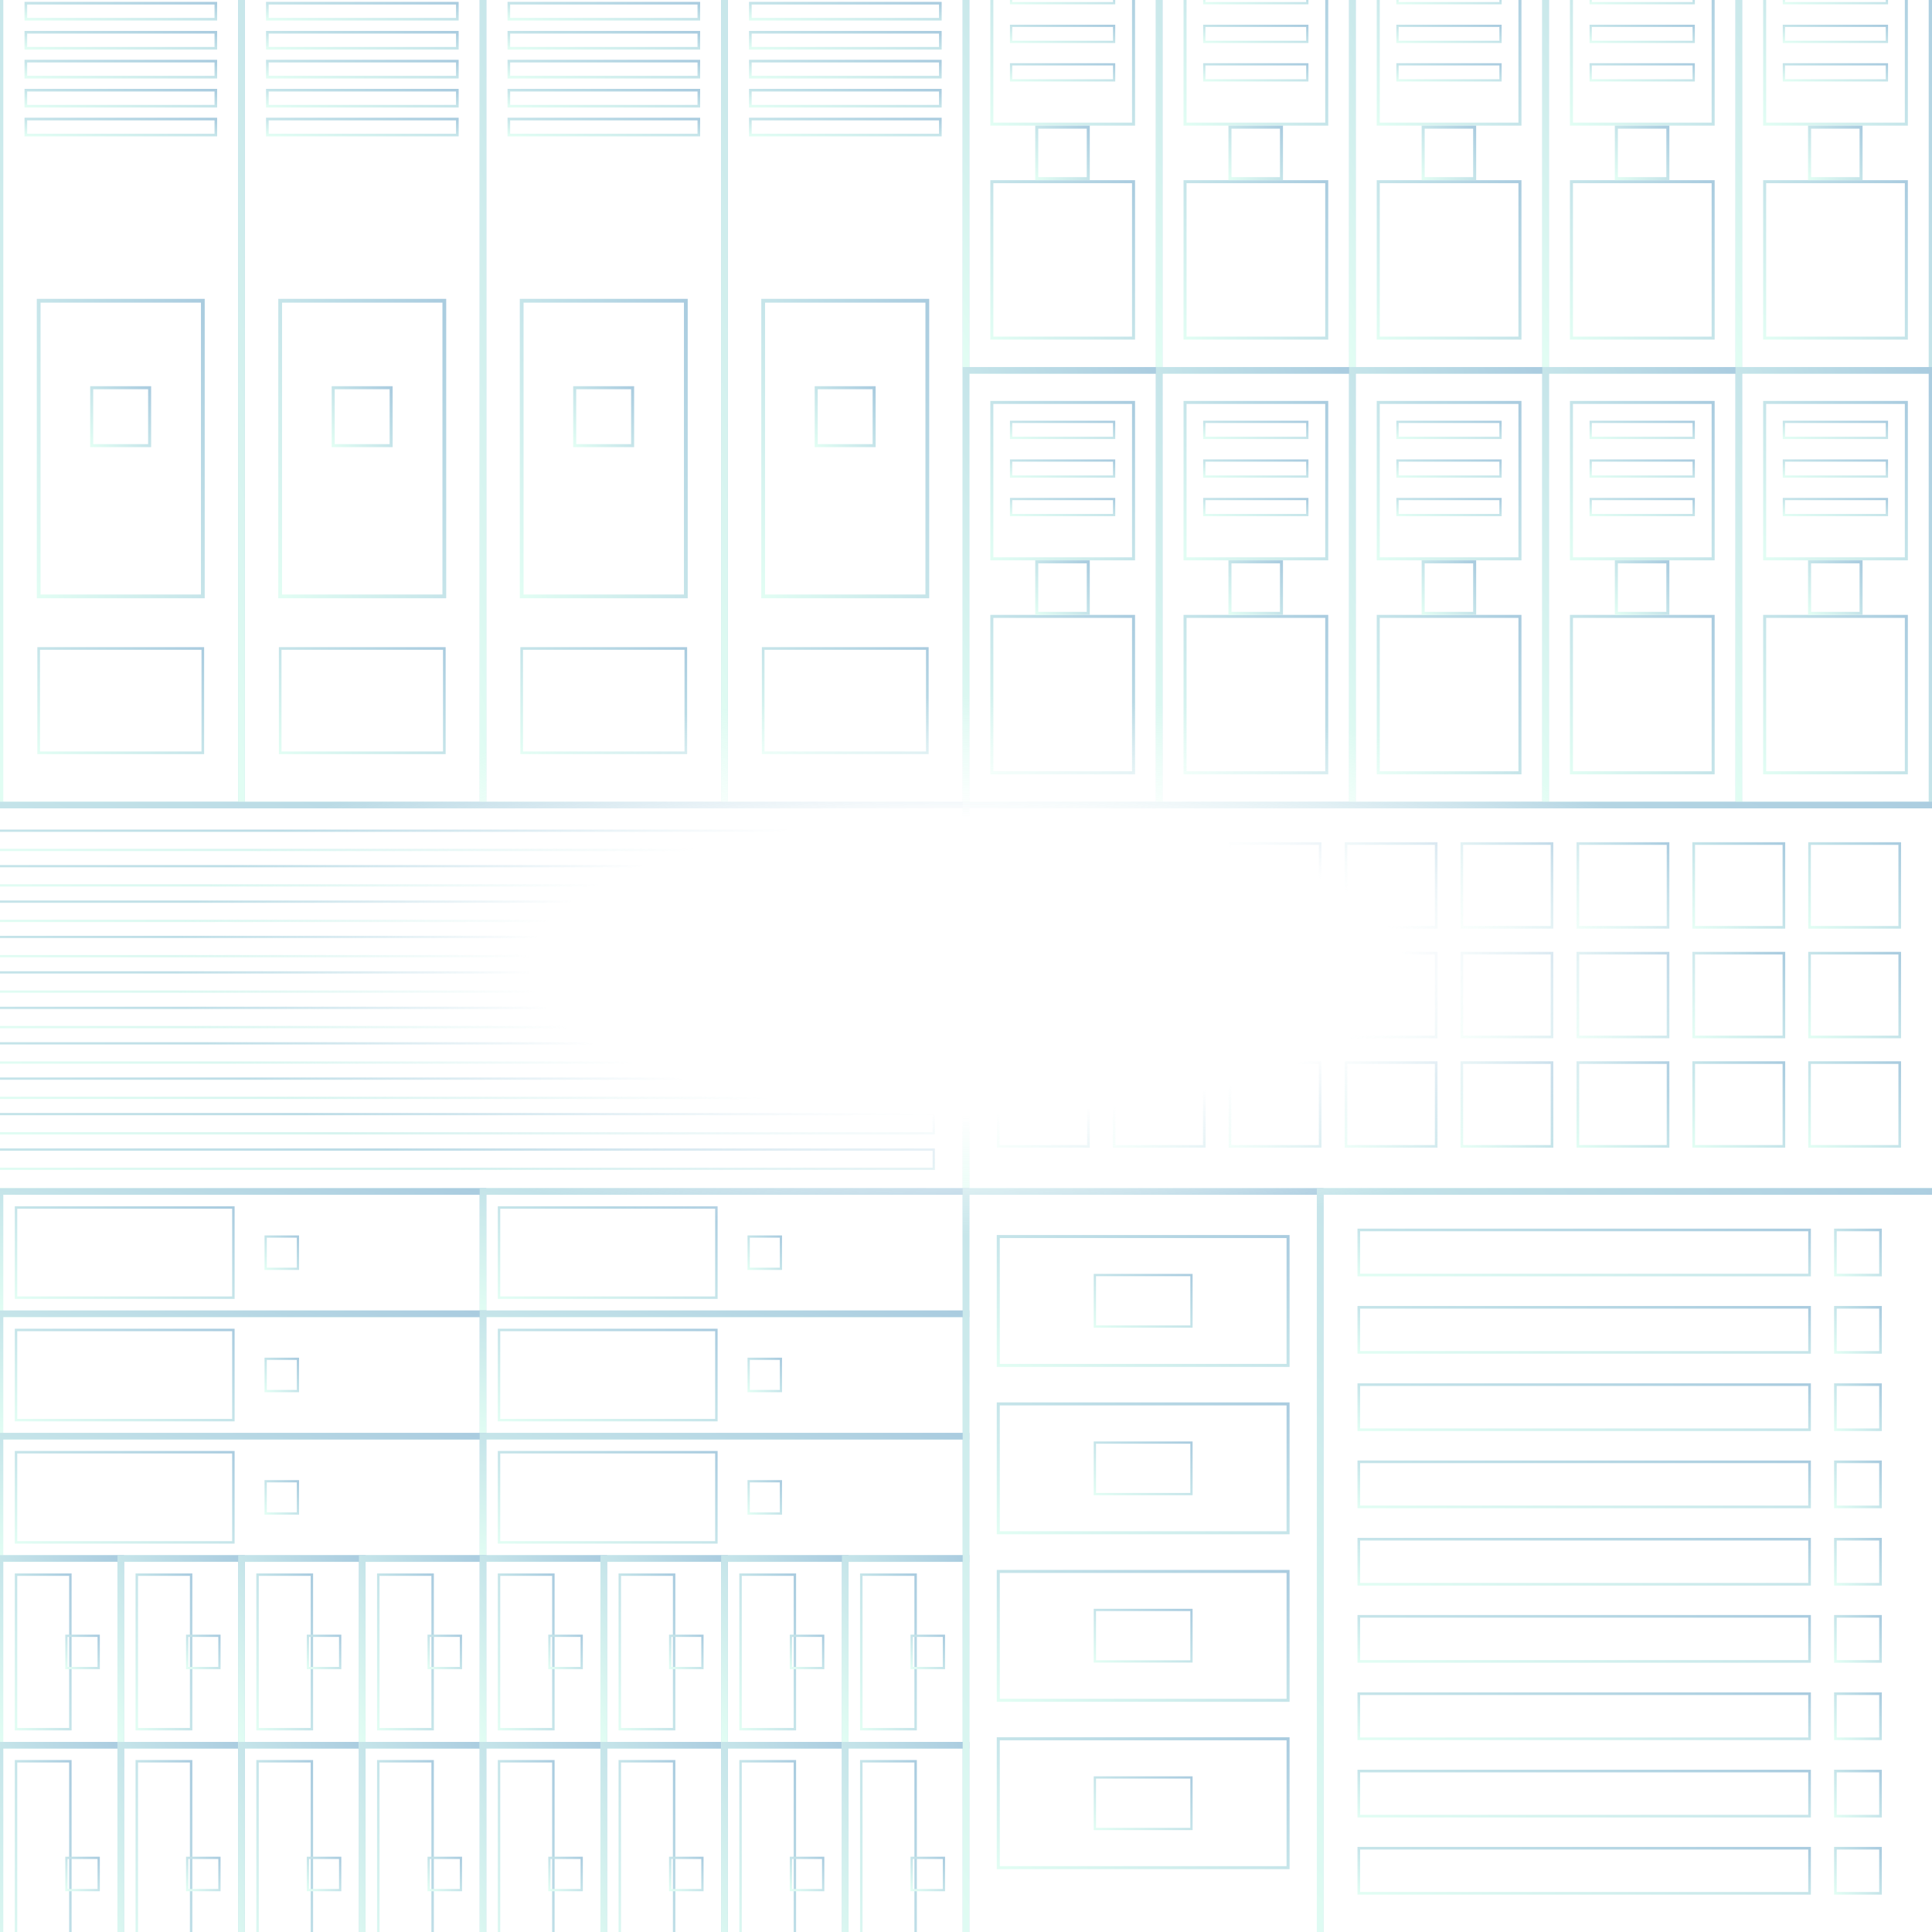
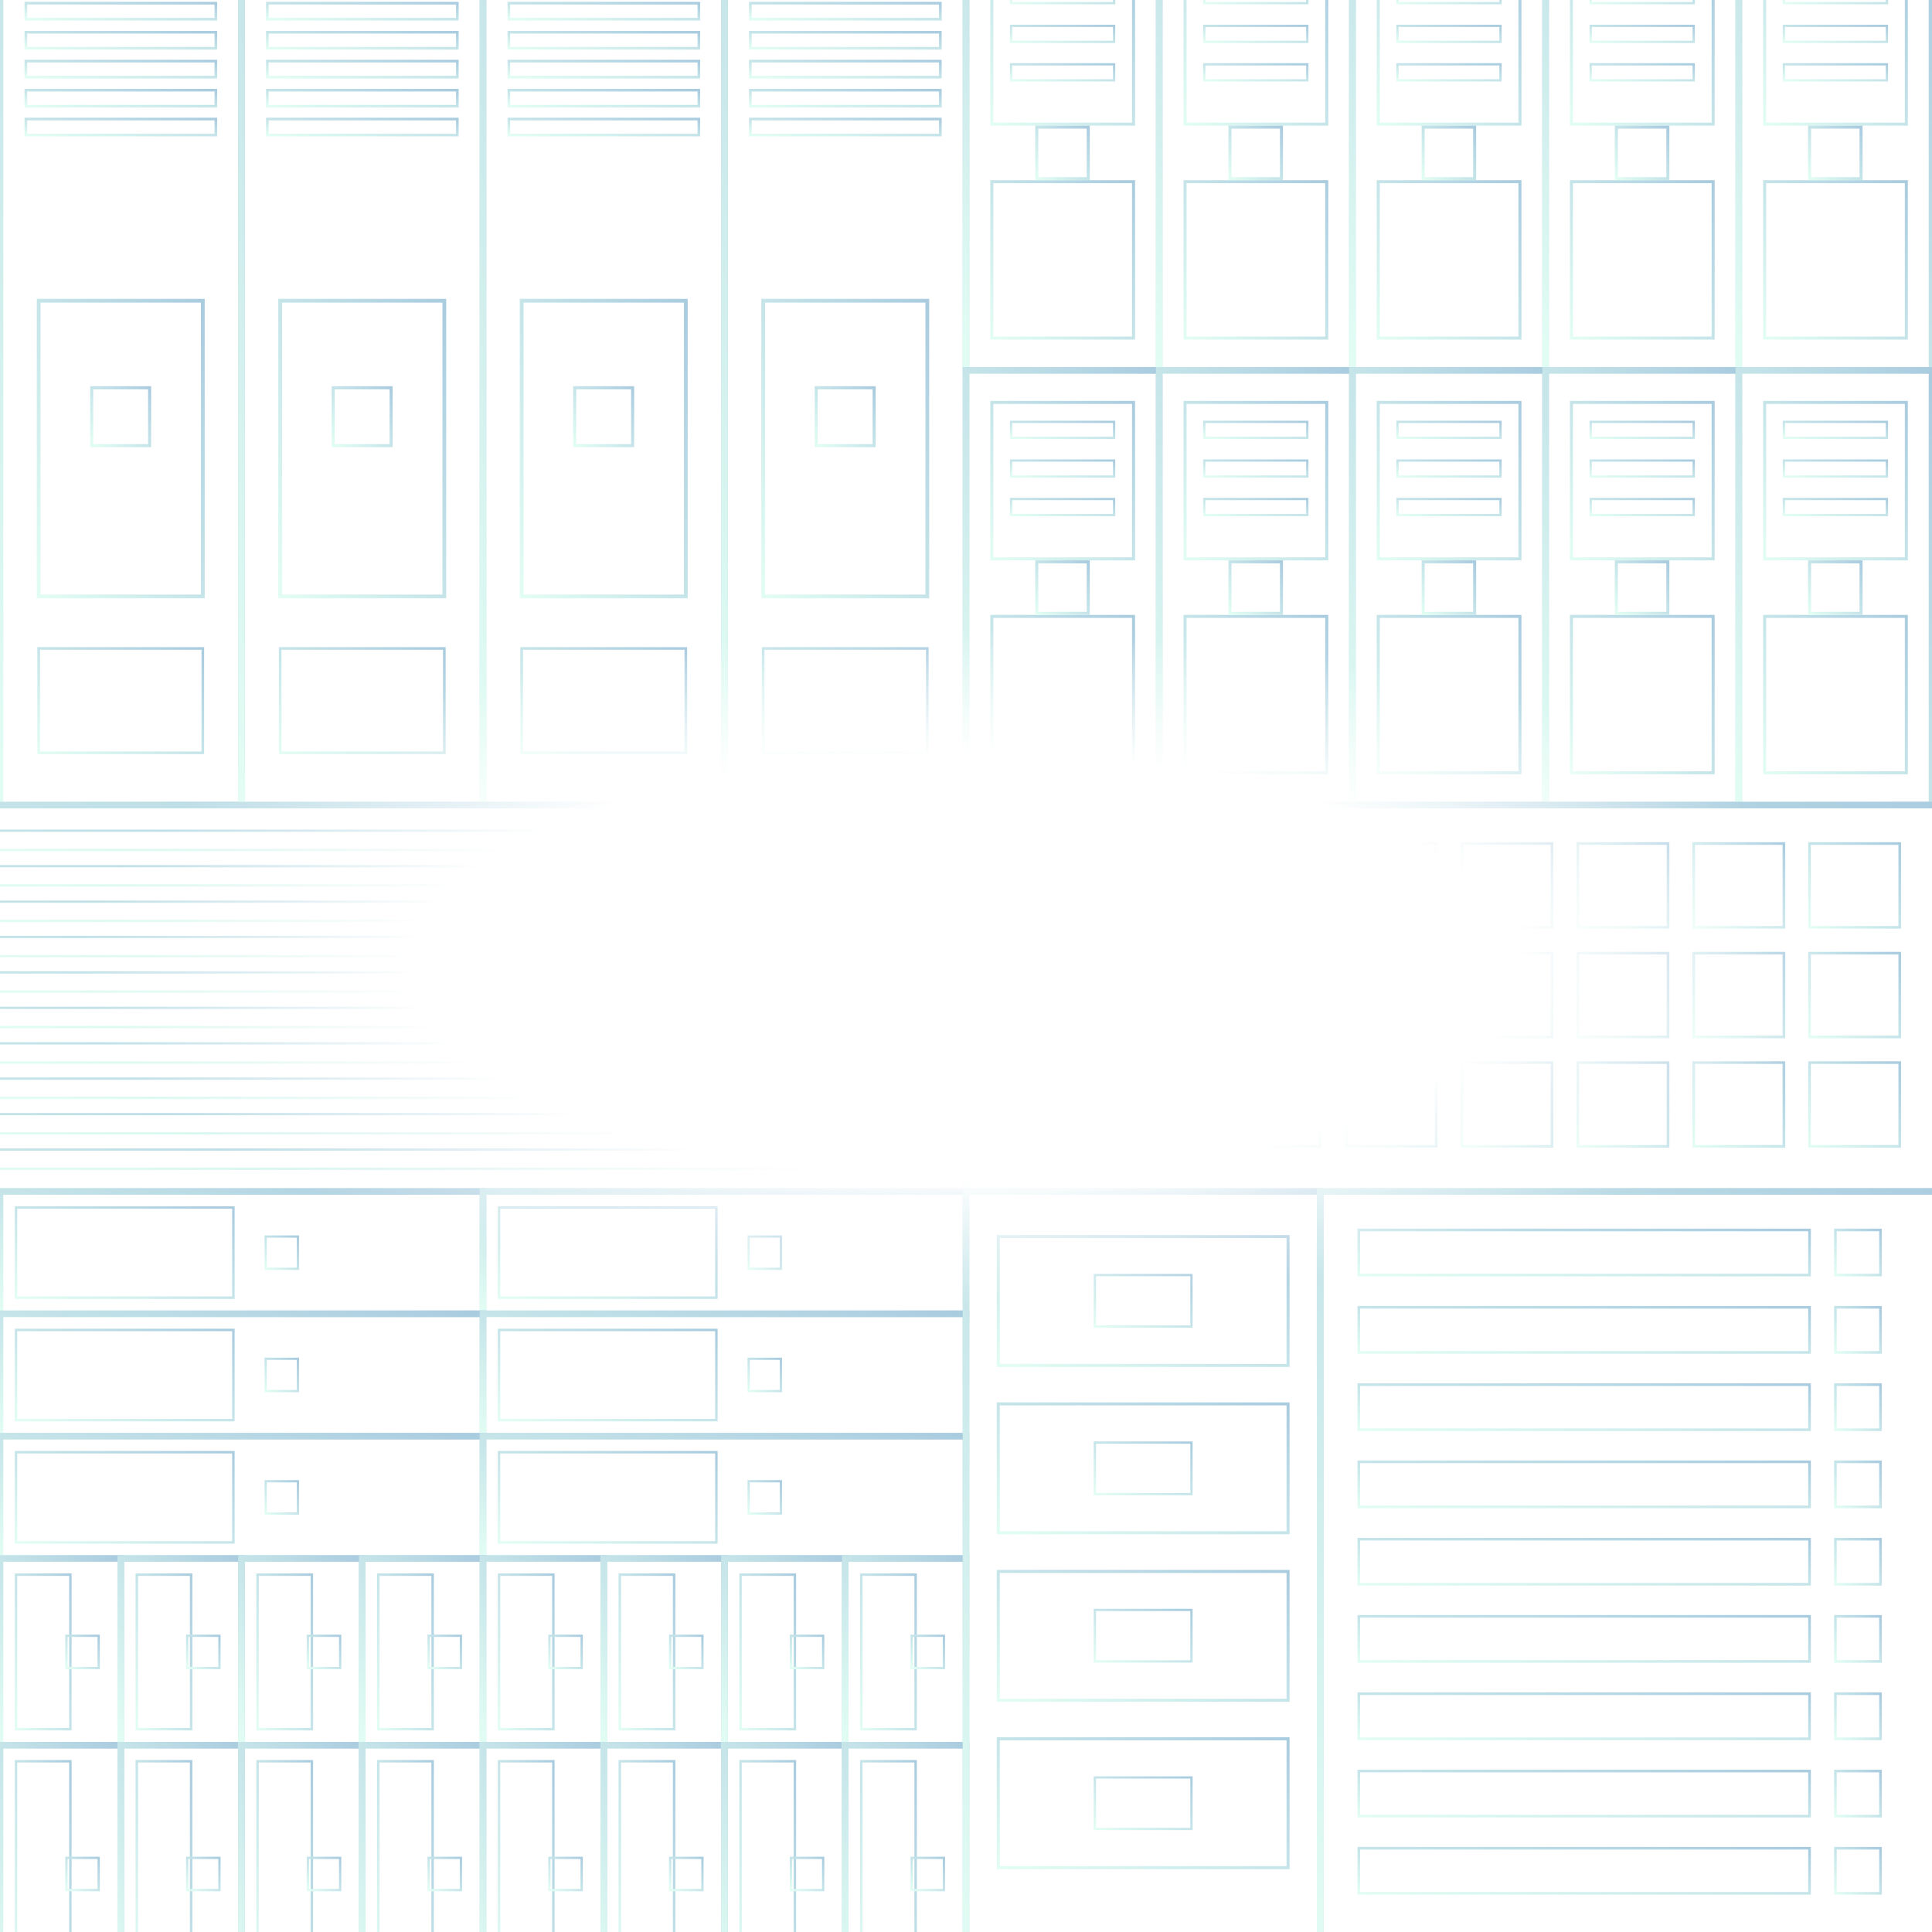
<svg xmlns="http://www.w3.org/2000/svg" viewBox="0 0 1024 1024" width="1024" height="1024">
  <defs>
    <linearGradient id="t" x1="0" y1="1" x2="1" y2="0">
      <stop offset="0" stop-color="#b6fbe2" />
      <stop offset="1" stop-color="#2a7fb0" />
    </linearGradient>
-     <radialGradient id="f" cx="512" cy="512" r="420" gradientUnits="userSpaceOnUse" gradientTransform="translate(0 512) scale(1 0.34) translate(0 -512)">
-       <stop offset="0.55" stop-color="#000" />
+     <radialGradient id="f" cx="512" cy="512" r="470" gradientUnits="userSpaceOnUse" gradientTransform="translate(0 512) scale(1 0.38) translate(0 -512)">
+       <stop offset="0.62" stop-color="#000" />
      <stop offset="1" stop-color="#fff" />
    </radialGradient>
    <mask id="m">
      <rect width="1024" height="1024" fill="url(#f)" />
    </mask>
  </defs>
  <g mask="url(#m)" opacity="0.4">
    <rect x="0.0" y="-34.1" width="128.0" height="460.8" fill="none" stroke="url(#t)" stroke-width="3.5" />
    <rect x="13.7" y="-13.7" width="100.7" height="8.5" fill="none" stroke="url(#t)" stroke-width="1.4" />
    <rect x="13.7" y="1.7" width="100.7" height="8.5" fill="none" stroke="url(#t)" stroke-width="1.4" />
    <rect x="13.7" y="17.1" width="100.7" height="8.5" fill="none" stroke="url(#t)" stroke-width="1.4" />
    <rect x="13.7" y="32.4" width="100.7" height="8.5" fill="none" stroke="url(#t)" stroke-width="1.4" />
    <rect x="13.7" y="47.8" width="100.7" height="8.5" fill="none" stroke="url(#t)" stroke-width="1.4" />
    <rect x="13.7" y="63.1" width="100.7" height="8.5" fill="none" stroke="url(#t)" stroke-width="1.4" />
    <rect x="20.5" y="159.4" width="87.0" height="156.7" fill="none" stroke="url(#t)" stroke-width="2" />
    <rect x="48.6" y="205.5" width="30.7" height="30.7" fill="none" stroke="url(#t)" stroke-width="1.6" />
    <rect x="20.5" y="343.7" width="87.0" height="55.3" fill="none" stroke="url(#t)" stroke-width="1.4" />
    <rect x="128.0" y="-34.1" width="128.0" height="460.8" fill="none" stroke="url(#t)" stroke-width="3.5" />
    <rect x="141.7" y="-13.7" width="100.7" height="8.5" fill="none" stroke="url(#t)" stroke-width="1.4" />
    <rect x="141.7" y="1.7" width="100.7" height="8.5" fill="none" stroke="url(#t)" stroke-width="1.4" />
    <rect x="141.7" y="17.1" width="100.7" height="8.5" fill="none" stroke="url(#t)" stroke-width="1.4" />
    <rect x="141.7" y="32.4" width="100.7" height="8.5" fill="none" stroke="url(#t)" stroke-width="1.4" />
    <rect x="141.7" y="47.8" width="100.7" height="8.5" fill="none" stroke="url(#t)" stroke-width="1.4" />
    <rect x="141.7" y="63.1" width="100.7" height="8.5" fill="none" stroke="url(#t)" stroke-width="1.4" />
    <rect x="148.5" y="159.4" width="87.0" height="156.7" fill="none" stroke="url(#t)" stroke-width="2" />
    <rect x="176.6" y="205.5" width="30.7" height="30.7" fill="none" stroke="url(#t)" stroke-width="1.6" />
    <rect x="148.5" y="343.7" width="87.0" height="55.3" fill="none" stroke="url(#t)" stroke-width="1.4" />
    <rect x="256.0" y="-34.1" width="128.0" height="460.8" fill="none" stroke="url(#t)" stroke-width="3.5" />
    <rect x="269.7" y="-13.7" width="100.7" height="8.5" fill="none" stroke="url(#t)" stroke-width="1.4" />
    <rect x="269.7" y="1.7" width="100.7" height="8.5" fill="none" stroke="url(#t)" stroke-width="1.4" />
    <rect x="269.7" y="17.1" width="100.7" height="8.5" fill="none" stroke="url(#t)" stroke-width="1.4" />
    <rect x="269.7" y="32.4" width="100.7" height="8.5" fill="none" stroke="url(#t)" stroke-width="1.4" />
    <rect x="269.7" y="47.8" width="100.7" height="8.5" fill="none" stroke="url(#t)" stroke-width="1.4" />
    <rect x="269.7" y="63.1" width="100.7" height="8.5" fill="none" stroke="url(#t)" stroke-width="1.4" />
    <rect x="276.5" y="159.4" width="87.0" height="156.7" fill="none" stroke="url(#t)" stroke-width="2" />
    <rect x="304.6" y="205.5" width="30.7" height="30.7" fill="none" stroke="url(#t)" stroke-width="1.6" />
    <rect x="276.5" y="343.7" width="87.0" height="55.3" fill="none" stroke="url(#t)" stroke-width="1.4" />
    <rect x="384.0" y="-34.1" width="128.0" height="460.8" fill="none" stroke="url(#t)" stroke-width="3.5" />
    <rect x="397.7" y="-13.7" width="100.7" height="8.5" fill="none" stroke="url(#t)" stroke-width="1.4" />
    <rect x="397.7" y="1.7" width="100.7" height="8.5" fill="none" stroke="url(#t)" stroke-width="1.4" />
    <rect x="397.7" y="17.1" width="100.7" height="8.5" fill="none" stroke="url(#t)" stroke-width="1.4" />
    <rect x="397.7" y="32.4" width="100.7" height="8.5" fill="none" stroke="url(#t)" stroke-width="1.4" />
    <rect x="397.7" y="47.8" width="100.7" height="8.5" fill="none" stroke="url(#t)" stroke-width="1.4" />
    <rect x="397.7" y="63.1" width="100.7" height="8.5" fill="none" stroke="url(#t)" stroke-width="1.4" />
    <rect x="404.5" y="159.4" width="87.0" height="156.7" fill="none" stroke="url(#t)" stroke-width="2" />
    <rect x="432.6" y="205.5" width="30.7" height="30.7" fill="none" stroke="url(#t)" stroke-width="1.6" />
    <rect x="404.5" y="343.7" width="87.0" height="55.3" fill="none" stroke="url(#t)" stroke-width="1.4" />
    <rect x="512.0" y="-34.1" width="102.4" height="230.4" fill="none" stroke="url(#t)" stroke-width="3.5" />
    <rect x="525.7" y="-17.1" width="75.1" height="82.9" fill="none" stroke="url(#t)" stroke-width="1.6" />
    <rect x="525.7" y="96.3" width="75.1" height="82.9" fill="none" stroke="url(#t)" stroke-width="1.6" />
    <rect x="535.9" y="-6.8" width="54.6" height="8.5" fill="none" stroke="url(#t)" stroke-width="1.2" />
    <rect x="535.9" y="13.7" width="54.6" height="8.5" fill="none" stroke="url(#t)" stroke-width="1.2" />
    <rect x="535.9" y="34.1" width="54.6" height="8.5" fill="none" stroke="url(#t)" stroke-width="1.2" />
    <rect x="549.5" y="67.4" width="27.3" height="27.3" fill="none" stroke="url(#t)" stroke-width="1.6" />
    <rect x="614.4" y="-34.1" width="102.4" height="230.4" fill="none" stroke="url(#t)" stroke-width="3.5" />
    <rect x="628.1" y="-17.1" width="75.1" height="82.9" fill="none" stroke="url(#t)" stroke-width="1.6" />
    <rect x="628.1" y="96.3" width="75.1" height="82.9" fill="none" stroke="url(#t)" stroke-width="1.6" />
    <rect x="638.3" y="-6.8" width="54.6" height="8.5" fill="none" stroke="url(#t)" stroke-width="1.2" />
    <rect x="638.3" y="13.7" width="54.6" height="8.5" fill="none" stroke="url(#t)" stroke-width="1.2" />
    <rect x="638.3" y="34.1" width="54.6" height="8.5" fill="none" stroke="url(#t)" stroke-width="1.2" />
    <rect x="651.9" y="67.4" width="27.3" height="27.3" fill="none" stroke="url(#t)" stroke-width="1.6" />
    <rect x="716.8" y="-34.1" width="102.4" height="230.4" fill="none" stroke="url(#t)" stroke-width="3.5" />
    <rect x="730.5" y="-17.1" width="75.1" height="82.9" fill="none" stroke="url(#t)" stroke-width="1.6" />
    <rect x="730.5" y="96.3" width="75.1" height="82.9" fill="none" stroke="url(#t)" stroke-width="1.6" />
    <rect x="740.7" y="-6.8" width="54.6" height="8.5" fill="none" stroke="url(#t)" stroke-width="1.2" />
    <rect x="740.7" y="13.7" width="54.6" height="8.5" fill="none" stroke="url(#t)" stroke-width="1.2" />
    <rect x="740.7" y="34.1" width="54.6" height="8.5" fill="none" stroke="url(#t)" stroke-width="1.2" />
    <rect x="754.3" y="67.4" width="27.3" height="27.3" fill="none" stroke="url(#t)" stroke-width="1.6" />
    <rect x="819.2" y="-34.1" width="102.4" height="230.4" fill="none" stroke="url(#t)" stroke-width="3.5" />
    <rect x="832.9" y="-17.1" width="75.1" height="82.9" fill="none" stroke="url(#t)" stroke-width="1.6" />
    <rect x="832.9" y="96.3" width="75.1" height="82.9" fill="none" stroke="url(#t)" stroke-width="1.6" />
    <rect x="843.1" y="-6.8" width="54.6" height="8.5" fill="none" stroke="url(#t)" stroke-width="1.2" />
    <rect x="843.1" y="13.7" width="54.6" height="8.5" fill="none" stroke="url(#t)" stroke-width="1.2" />
    <rect x="843.1" y="34.1" width="54.6" height="8.5" fill="none" stroke="url(#t)" stroke-width="1.2" />
    <rect x="856.7" y="67.4" width="27.3" height="27.3" fill="none" stroke="url(#t)" stroke-width="1.6" />
    <rect x="921.6" y="-34.1" width="102.4" height="230.4" fill="none" stroke="url(#t)" stroke-width="3.5" />
    <rect x="935.3" y="-17.1" width="75.1" height="82.9" fill="none" stroke="url(#t)" stroke-width="1.6" />
    <rect x="935.3" y="96.3" width="75.1" height="82.9" fill="none" stroke="url(#t)" stroke-width="1.6" />
    <rect x="945.5" y="-6.8" width="54.6" height="8.5" fill="none" stroke="url(#t)" stroke-width="1.2" />
    <rect x="945.5" y="13.7" width="54.6" height="8.5" fill="none" stroke="url(#t)" stroke-width="1.2" />
    <rect x="945.5" y="34.1" width="54.6" height="8.5" fill="none" stroke="url(#t)" stroke-width="1.2" />
    <rect x="959.1" y="67.4" width="27.3" height="27.3" fill="none" stroke="url(#t)" stroke-width="1.6" />
    <rect x="512.0" y="196.3" width="102.4" height="230.4" fill="none" stroke="url(#t)" stroke-width="3.5" />
    <rect x="525.7" y="213.3" width="75.1" height="82.9" fill="none" stroke="url(#t)" stroke-width="1.6" />
    <rect x="525.7" y="326.7" width="75.1" height="82.9" fill="none" stroke="url(#t)" stroke-width="1.6" />
    <rect x="535.9" y="223.6" width="54.6" height="8.5" fill="none" stroke="url(#t)" stroke-width="1.2" />
    <rect x="535.9" y="244.1" width="54.6" height="8.5" fill="none" stroke="url(#t)" stroke-width="1.2" />
    <rect x="535.9" y="264.5" width="54.6" height="8.5" fill="none" stroke="url(#t)" stroke-width="1.2" />
    <rect x="549.5" y="297.8" width="27.3" height="27.3" fill="none" stroke="url(#t)" stroke-width="1.6" />
    <rect x="614.4" y="196.3" width="102.4" height="230.4" fill="none" stroke="url(#t)" stroke-width="3.5" />
    <rect x="628.1" y="213.3" width="75.1" height="82.9" fill="none" stroke="url(#t)" stroke-width="1.6" />
    <rect x="628.1" y="326.7" width="75.1" height="82.9" fill="none" stroke="url(#t)" stroke-width="1.6" />
    <rect x="638.3" y="223.6" width="54.6" height="8.5" fill="none" stroke="url(#t)" stroke-width="1.2" />
    <rect x="638.3" y="244.1" width="54.6" height="8.5" fill="none" stroke="url(#t)" stroke-width="1.2" />
    <rect x="638.3" y="264.5" width="54.6" height="8.5" fill="none" stroke="url(#t)" stroke-width="1.2" />
    <rect x="651.9" y="297.8" width="27.3" height="27.3" fill="none" stroke="url(#t)" stroke-width="1.6" />
    <rect x="716.8" y="196.3" width="102.4" height="230.4" fill="none" stroke="url(#t)" stroke-width="3.5" />
    <rect x="730.5" y="213.3" width="75.1" height="82.9" fill="none" stroke="url(#t)" stroke-width="1.6" />
    <rect x="730.5" y="326.7" width="75.1" height="82.9" fill="none" stroke="url(#t)" stroke-width="1.6" />
    <rect x="740.7" y="223.6" width="54.6" height="8.5" fill="none" stroke="url(#t)" stroke-width="1.2" />
    <rect x="740.7" y="244.1" width="54.6" height="8.5" fill="none" stroke="url(#t)" stroke-width="1.2" />
    <rect x="740.7" y="264.5" width="54.6" height="8.5" fill="none" stroke="url(#t)" stroke-width="1.2" />
    <rect x="754.3" y="297.8" width="27.3" height="27.3" fill="none" stroke="url(#t)" stroke-width="1.6" />
    <rect x="819.2" y="196.3" width="102.4" height="230.4" fill="none" stroke="url(#t)" stroke-width="3.5" />
    <rect x="832.9" y="213.3" width="75.1" height="82.9" fill="none" stroke="url(#t)" stroke-width="1.6" />
    <rect x="832.9" y="326.7" width="75.1" height="82.9" fill="none" stroke="url(#t)" stroke-width="1.6" />
    <rect x="843.1" y="223.6" width="54.6" height="8.5" fill="none" stroke="url(#t)" stroke-width="1.2" />
    <rect x="843.1" y="244.1" width="54.6" height="8.5" fill="none" stroke="url(#t)" stroke-width="1.2" />
    <rect x="843.1" y="264.5" width="54.6" height="8.5" fill="none" stroke="url(#t)" stroke-width="1.2" />
    <rect x="856.7" y="297.8" width="27.3" height="27.3" fill="none" stroke="url(#t)" stroke-width="1.6" />
    <rect x="921.6" y="196.3" width="102.4" height="230.4" fill="none" stroke="url(#t)" stroke-width="3.5" />
    <rect x="935.3" y="213.3" width="75.1" height="82.9" fill="none" stroke="url(#t)" stroke-width="1.6" />
    <rect x="935.3" y="326.7" width="75.1" height="82.9" fill="none" stroke="url(#t)" stroke-width="1.6" />
    <rect x="945.5" y="223.6" width="54.6" height="8.5" fill="none" stroke="url(#t)" stroke-width="1.2" />
    <rect x="945.5" y="244.1" width="54.6" height="8.5" fill="none" stroke="url(#t)" stroke-width="1.2" />
    <rect x="945.5" y="264.5" width="54.6" height="8.5" fill="none" stroke="url(#t)" stroke-width="1.2" />
    <rect x="959.1" y="297.8" width="27.3" height="27.3" fill="none" stroke="url(#t)" stroke-width="1.6" />
    <rect x="-34.1" y="426.7" width="546.1" height="204.8" fill="none" stroke="url(#t)" stroke-width="3.5" />
    <rect x="-17.1" y="440.3" width="512.0" height="10.2" fill="none" stroke="url(#t)" stroke-width="1.2" />
    <rect x="-17.1" y="459.1" width="512.0" height="10.2" fill="none" stroke="url(#t)" stroke-width="1.2" />
    <rect x="-17.1" y="477.9" width="512.0" height="10.2" fill="none" stroke="url(#t)" stroke-width="1.2" />
    <rect x="-17.1" y="496.6" width="512.0" height="10.2" fill="none" stroke="url(#t)" stroke-width="1.2" />
    <rect x="-17.1" y="515.4" width="512.0" height="10.2" fill="none" stroke="url(#t)" stroke-width="1.2" />
    <rect x="-17.1" y="534.2" width="512.0" height="10.2" fill="none" stroke="url(#t)" stroke-width="1.2" />
    <rect x="-17.1" y="553.0" width="512.0" height="10.2" fill="none" stroke="url(#t)" stroke-width="1.2" />
    <rect x="-17.1" y="571.7" width="512.0" height="10.2" fill="none" stroke="url(#t)" stroke-width="1.2" />
    <rect x="-17.1" y="590.5" width="512.0" height="10.2" fill="none" stroke="url(#t)" stroke-width="1.2" />
    <rect x="-17.1" y="609.3" width="512.0" height="10.2" fill="none" stroke="url(#t)" stroke-width="1.2" />
    <rect x="512.0" y="426.7" width="546.1" height="204.8" fill="none" stroke="url(#t)" stroke-width="3.5" />
    <rect x="529.1" y="447.1" width="47.8" height="44.4" fill="none" stroke="url(#t)" stroke-width="1.4" />
    <rect x="590.5" y="447.1" width="47.8" height="44.4" fill="none" stroke="url(#t)" stroke-width="1.4" />
    <rect x="651.9" y="447.1" width="47.8" height="44.4" fill="none" stroke="url(#t)" stroke-width="1.4" />
    <rect x="713.4" y="447.1" width="47.8" height="44.4" fill="none" stroke="url(#t)" stroke-width="1.4" />
    <rect x="774.8" y="447.1" width="47.8" height="44.4" fill="none" stroke="url(#t)" stroke-width="1.4" />
    <rect x="836.3" y="447.1" width="47.8" height="44.4" fill="none" stroke="url(#t)" stroke-width="1.4" />
    <rect x="897.7" y="447.1" width="47.8" height="44.4" fill="none" stroke="url(#t)" stroke-width="1.4" />
    <rect x="959.1" y="447.1" width="47.8" height="44.4" fill="none" stroke="url(#t)" stroke-width="1.4" />
    <rect x="529.1" y="505.2" width="47.8" height="44.4" fill="none" stroke="url(#t)" stroke-width="1.4" />
    <rect x="590.5" y="505.2" width="47.8" height="44.4" fill="none" stroke="url(#t)" stroke-width="1.4" />
    <rect x="651.9" y="505.2" width="47.8" height="44.4" fill="none" stroke="url(#t)" stroke-width="1.4" />
    <rect x="713.4" y="505.2" width="47.8" height="44.4" fill="none" stroke="url(#t)" stroke-width="1.4" />
    <rect x="774.8" y="505.2" width="47.8" height="44.4" fill="none" stroke="url(#t)" stroke-width="1.4" />
    <rect x="836.3" y="505.2" width="47.8" height="44.4" fill="none" stroke="url(#t)" stroke-width="1.4" />
    <rect x="897.7" y="505.2" width="47.8" height="44.4" fill="none" stroke="url(#t)" stroke-width="1.4" />
    <rect x="959.1" y="505.2" width="47.8" height="44.4" fill="none" stroke="url(#t)" stroke-width="1.4" />
    <rect x="529.1" y="563.2" width="47.8" height="44.4" fill="none" stroke="url(#t)" stroke-width="1.4" />
    <rect x="590.5" y="563.2" width="47.8" height="44.4" fill="none" stroke="url(#t)" stroke-width="1.4" />
    <rect x="651.9" y="563.2" width="47.8" height="44.4" fill="none" stroke="url(#t)" stroke-width="1.4" />
    <rect x="713.4" y="563.2" width="47.8" height="44.4" fill="none" stroke="url(#t)" stroke-width="1.4" />
    <rect x="774.8" y="563.2" width="47.8" height="44.4" fill="none" stroke="url(#t)" stroke-width="1.4" />
    <rect x="836.3" y="563.2" width="47.8" height="44.4" fill="none" stroke="url(#t)" stroke-width="1.4" />
    <rect x="897.7" y="563.2" width="47.8" height="44.4" fill="none" stroke="url(#t)" stroke-width="1.4" />
    <rect x="959.1" y="563.2" width="47.8" height="44.4" fill="none" stroke="url(#t)" stroke-width="1.4" />
    <rect x="0.0" y="631.5" width="256.0" height="64.9" fill="none" stroke="url(#t)" stroke-width="3.5" />
    <rect x="8.5" y="640.0" width="115.2" height="47.8" fill="none" stroke="url(#t)" stroke-width="1.3" />
    <rect x="140.8" y="655.4" width="17.1" height="17.1" fill="none" stroke="url(#t)" stroke-width="1.2" />
    <rect x="256.0" y="631.5" width="256.0" height="64.9" fill="none" stroke="url(#t)" stroke-width="3.5" />
    <rect x="264.5" y="640.0" width="115.2" height="47.8" fill="none" stroke="url(#t)" stroke-width="1.3" />
    <rect x="396.8" y="655.4" width="17.1" height="17.1" fill="none" stroke="url(#t)" stroke-width="1.2" />
    <rect x="0.0" y="696.3" width="256.0" height="64.9" fill="none" stroke="url(#t)" stroke-width="3.5" />
    <rect x="8.5" y="704.9" width="115.2" height="47.8" fill="none" stroke="url(#t)" stroke-width="1.3" />
    <rect x="140.8" y="720.2" width="17.1" height="17.1" fill="none" stroke="url(#t)" stroke-width="1.2" />
    <rect x="256.0" y="696.3" width="256.0" height="64.9" fill="none" stroke="url(#t)" stroke-width="3.5" />
    <rect x="264.5" y="704.9" width="115.2" height="47.8" fill="none" stroke="url(#t)" stroke-width="1.3" />
    <rect x="396.8" y="720.2" width="17.1" height="17.1" fill="none" stroke="url(#t)" stroke-width="1.2" />
    <rect x="0.0" y="761.2" width="256.0" height="64.9" fill="none" stroke="url(#t)" stroke-width="3.5" />
    <rect x="8.5" y="769.7" width="115.2" height="47.8" fill="none" stroke="url(#t)" stroke-width="1.3" />
    <rect x="140.8" y="785.1" width="17.1" height="17.1" fill="none" stroke="url(#t)" stroke-width="1.2" />
    <rect x="256.0" y="761.2" width="256.0" height="64.9" fill="none" stroke="url(#t)" stroke-width="3.5" />
    <rect x="264.5" y="769.7" width="115.2" height="47.8" fill="none" stroke="url(#t)" stroke-width="1.3" />
    <rect x="396.8" y="785.1" width="17.1" height="17.1" fill="none" stroke="url(#t)" stroke-width="1.2" />
    <rect x="0.0" y="826.0" width="64.0" height="99.0" fill="none" stroke="url(#t)" stroke-width="3.5" />
    <rect x="8.5" y="834.6" width="28.8" height="81.9" fill="none" stroke="url(#t)" stroke-width="1.3" />
    <rect x="35.2" y="867.0" width="17.1" height="17.1" fill="none" stroke="url(#t)" stroke-width="1.2" />
    <rect x="0.0" y="925.0" width="64.0" height="136.5" fill="none" stroke="url(#t)" stroke-width="3.5" />
    <rect x="8.5" y="933.5" width="28.8" height="119.5" fill="none" stroke="url(#t)" stroke-width="1.3" />
    <rect x="35.2" y="984.7" width="17.1" height="17.1" fill="none" stroke="url(#t)" stroke-width="1.2" />
    <rect x="64.0" y="826.0" width="64.0" height="99.0" fill="none" stroke="url(#t)" stroke-width="3.5" />
    <rect x="72.5" y="834.6" width="28.8" height="81.9" fill="none" stroke="url(#t)" stroke-width="1.3" />
    <rect x="99.2" y="867.0" width="17.1" height="17.1" fill="none" stroke="url(#t)" stroke-width="1.2" />
    <rect x="64.0" y="925.0" width="64.0" height="136.5" fill="none" stroke="url(#t)" stroke-width="3.5" />
    <rect x="72.5" y="933.5" width="28.8" height="119.5" fill="none" stroke="url(#t)" stroke-width="1.3" />
    <rect x="99.2" y="984.7" width="17.1" height="17.1" fill="none" stroke="url(#t)" stroke-width="1.2" />
    <rect x="128.0" y="826.0" width="64.0" height="99.0" fill="none" stroke="url(#t)" stroke-width="3.5" />
    <rect x="136.5" y="834.6" width="28.8" height="81.9" fill="none" stroke="url(#t)" stroke-width="1.3" />
    <rect x="163.2" y="867.0" width="17.1" height="17.1" fill="none" stroke="url(#t)" stroke-width="1.2" />
    <rect x="128.0" y="925.0" width="64.0" height="136.5" fill="none" stroke="url(#t)" stroke-width="3.5" />
    <rect x="136.5" y="933.5" width="28.8" height="119.5" fill="none" stroke="url(#t)" stroke-width="1.3" />
    <rect x="163.2" y="984.7" width="17.1" height="17.1" fill="none" stroke="url(#t)" stroke-width="1.2" />
    <rect x="192.0" y="826.0" width="64.0" height="99.0" fill="none" stroke="url(#t)" stroke-width="3.5" />
    <rect x="200.5" y="834.6" width="28.8" height="81.9" fill="none" stroke="url(#t)" stroke-width="1.3" />
    <rect x="227.2" y="867.0" width="17.1" height="17.1" fill="none" stroke="url(#t)" stroke-width="1.2" />
    <rect x="192.0" y="925.0" width="64.0" height="136.5" fill="none" stroke="url(#t)" stroke-width="3.5" />
    <rect x="200.5" y="933.5" width="28.8" height="119.5" fill="none" stroke="url(#t)" stroke-width="1.3" />
    <rect x="227.2" y="984.7" width="17.1" height="17.1" fill="none" stroke="url(#t)" stroke-width="1.2" />
    <rect x="256.0" y="826.0" width="64.0" height="99.0" fill="none" stroke="url(#t)" stroke-width="3.5" />
    <rect x="264.5" y="834.6" width="28.8" height="81.9" fill="none" stroke="url(#t)" stroke-width="1.3" />
    <rect x="291.2" y="867.0" width="17.1" height="17.1" fill="none" stroke="url(#t)" stroke-width="1.2" />
    <rect x="256.0" y="925.0" width="64.0" height="136.5" fill="none" stroke="url(#t)" stroke-width="3.5" />
    <rect x="264.5" y="933.5" width="28.8" height="119.5" fill="none" stroke="url(#t)" stroke-width="1.3" />
    <rect x="291.2" y="984.7" width="17.1" height="17.1" fill="none" stroke="url(#t)" stroke-width="1.2" />
    <rect x="320.0" y="826.0" width="64.0" height="99.0" fill="none" stroke="url(#t)" stroke-width="3.5" />
    <rect x="328.5" y="834.6" width="28.8" height="81.9" fill="none" stroke="url(#t)" stroke-width="1.3" />
    <rect x="355.2" y="867.0" width="17.1" height="17.1" fill="none" stroke="url(#t)" stroke-width="1.2" />
    <rect x="320.0" y="925.0" width="64.0" height="136.5" fill="none" stroke="url(#t)" stroke-width="3.5" />
    <rect x="328.5" y="933.5" width="28.8" height="119.5" fill="none" stroke="url(#t)" stroke-width="1.3" />
    <rect x="355.2" y="984.7" width="17.1" height="17.1" fill="none" stroke="url(#t)" stroke-width="1.2" />
    <rect x="384.0" y="826.0" width="64.0" height="99.0" fill="none" stroke="url(#t)" stroke-width="3.5" />
    <rect x="392.5" y="834.6" width="28.8" height="81.9" fill="none" stroke="url(#t)" stroke-width="1.3" />
    <rect x="419.2" y="867.0" width="17.1" height="17.1" fill="none" stroke="url(#t)" stroke-width="1.2" />
    <rect x="384.0" y="925.0" width="64.0" height="136.5" fill="none" stroke="url(#t)" stroke-width="3.5" />
    <rect x="392.5" y="933.5" width="28.8" height="119.5" fill="none" stroke="url(#t)" stroke-width="1.3" />
    <rect x="419.2" y="984.7" width="17.1" height="17.1" fill="none" stroke="url(#t)" stroke-width="1.2" />
    <rect x="448.0" y="826.0" width="64.0" height="99.0" fill="none" stroke="url(#t)" stroke-width="3.5" />
    <rect x="456.5" y="834.6" width="28.8" height="81.9" fill="none" stroke="url(#t)" stroke-width="1.3" />
    <rect x="483.2" y="867.0" width="17.1" height="17.1" fill="none" stroke="url(#t)" stroke-width="1.2" />
    <rect x="448.0" y="925.0" width="64.0" height="136.5" fill="none" stroke="url(#t)" stroke-width="3.5" />
    <rect x="456.5" y="933.5" width="28.8" height="119.5" fill="none" stroke="url(#t)" stroke-width="1.3" />
    <rect x="483.2" y="984.7" width="17.1" height="17.1" fill="none" stroke="url(#t)" stroke-width="1.2" />
    <rect x="512.0" y="631.5" width="187.7" height="426.7" fill="none" stroke="url(#t)" stroke-width="3.5" />
    <rect x="529.1" y="655.4" width="153.6" height="68.3" fill="none" stroke="url(#t)" stroke-width="1.6" />
    <rect x="580.3" y="675.8" width="51.2" height="27.3" fill="none" stroke="url(#t)" stroke-width="1.2" />
    <rect x="529.1" y="744.1" width="153.6" height="68.3" fill="none" stroke="url(#t)" stroke-width="1.6" />
    <rect x="580.3" y="764.6" width="51.2" height="27.3" fill="none" stroke="url(#t)" stroke-width="1.2" />
    <rect x="529.1" y="832.9" width="153.6" height="68.3" fill="none" stroke="url(#t)" stroke-width="1.6" />
    <rect x="580.3" y="853.3" width="51.2" height="27.3" fill="none" stroke="url(#t)" stroke-width="1.2" />
    <rect x="529.1" y="921.6" width="153.6" height="68.3" fill="none" stroke="url(#t)" stroke-width="1.6" />
    <rect x="580.3" y="942.1" width="51.2" height="27.3" fill="none" stroke="url(#t)" stroke-width="1.2" />
    <rect x="699.7" y="631.5" width="358.4" height="426.7" fill="none" stroke="url(#t)" stroke-width="3.5" />
    <rect x="720.2" y="651.9" width="238.9" height="23.9" fill="none" stroke="url(#t)" stroke-width="1.4" />
    <rect x="972.8" y="651.9" width="23.9" height="23.9" fill="none" stroke="url(#t)" stroke-width="1.4" />
    <rect x="720.2" y="692.9" width="238.9" height="23.9" fill="none" stroke="url(#t)" stroke-width="1.4" />
    <rect x="972.8" y="692.9" width="23.9" height="23.9" fill="none" stroke="url(#t)" stroke-width="1.4" />
    <rect x="720.2" y="733.9" width="238.9" height="23.9" fill="none" stroke="url(#t)" stroke-width="1.4" />
    <rect x="972.8" y="733.9" width="23.9" height="23.9" fill="none" stroke="url(#t)" stroke-width="1.4" />
    <rect x="720.2" y="774.8" width="238.9" height="23.9" fill="none" stroke="url(#t)" stroke-width="1.4" />
    <rect x="972.8" y="774.8" width="23.9" height="23.9" fill="none" stroke="url(#t)" stroke-width="1.4" />
    <rect x="720.2" y="815.8" width="238.9" height="23.9" fill="none" stroke="url(#t)" stroke-width="1.4" />
    <rect x="972.8" y="815.8" width="23.9" height="23.9" fill="none" stroke="url(#t)" stroke-width="1.4" />
    <rect x="720.2" y="856.7" width="238.9" height="23.9" fill="none" stroke="url(#t)" stroke-width="1.4" />
    <rect x="972.8" y="856.7" width="23.9" height="23.9" fill="none" stroke="url(#t)" stroke-width="1.4" />
    <rect x="720.2" y="897.7" width="238.9" height="23.9" fill="none" stroke="url(#t)" stroke-width="1.4" />
    <rect x="972.8" y="897.7" width="23.9" height="23.9" fill="none" stroke="url(#t)" stroke-width="1.4" />
    <rect x="720.2" y="938.7" width="238.9" height="23.9" fill="none" stroke="url(#t)" stroke-width="1.4" />
    <rect x="972.8" y="938.7" width="23.9" height="23.9" fill="none" stroke="url(#t)" stroke-width="1.4" />
    <rect x="720.2" y="979.6" width="238.9" height="23.9" fill="none" stroke="url(#t)" stroke-width="1.4" />
    <rect x="972.8" y="979.6" width="23.9" height="23.9" fill="none" stroke="url(#t)" stroke-width="1.4" />
  </g>
</svg>
